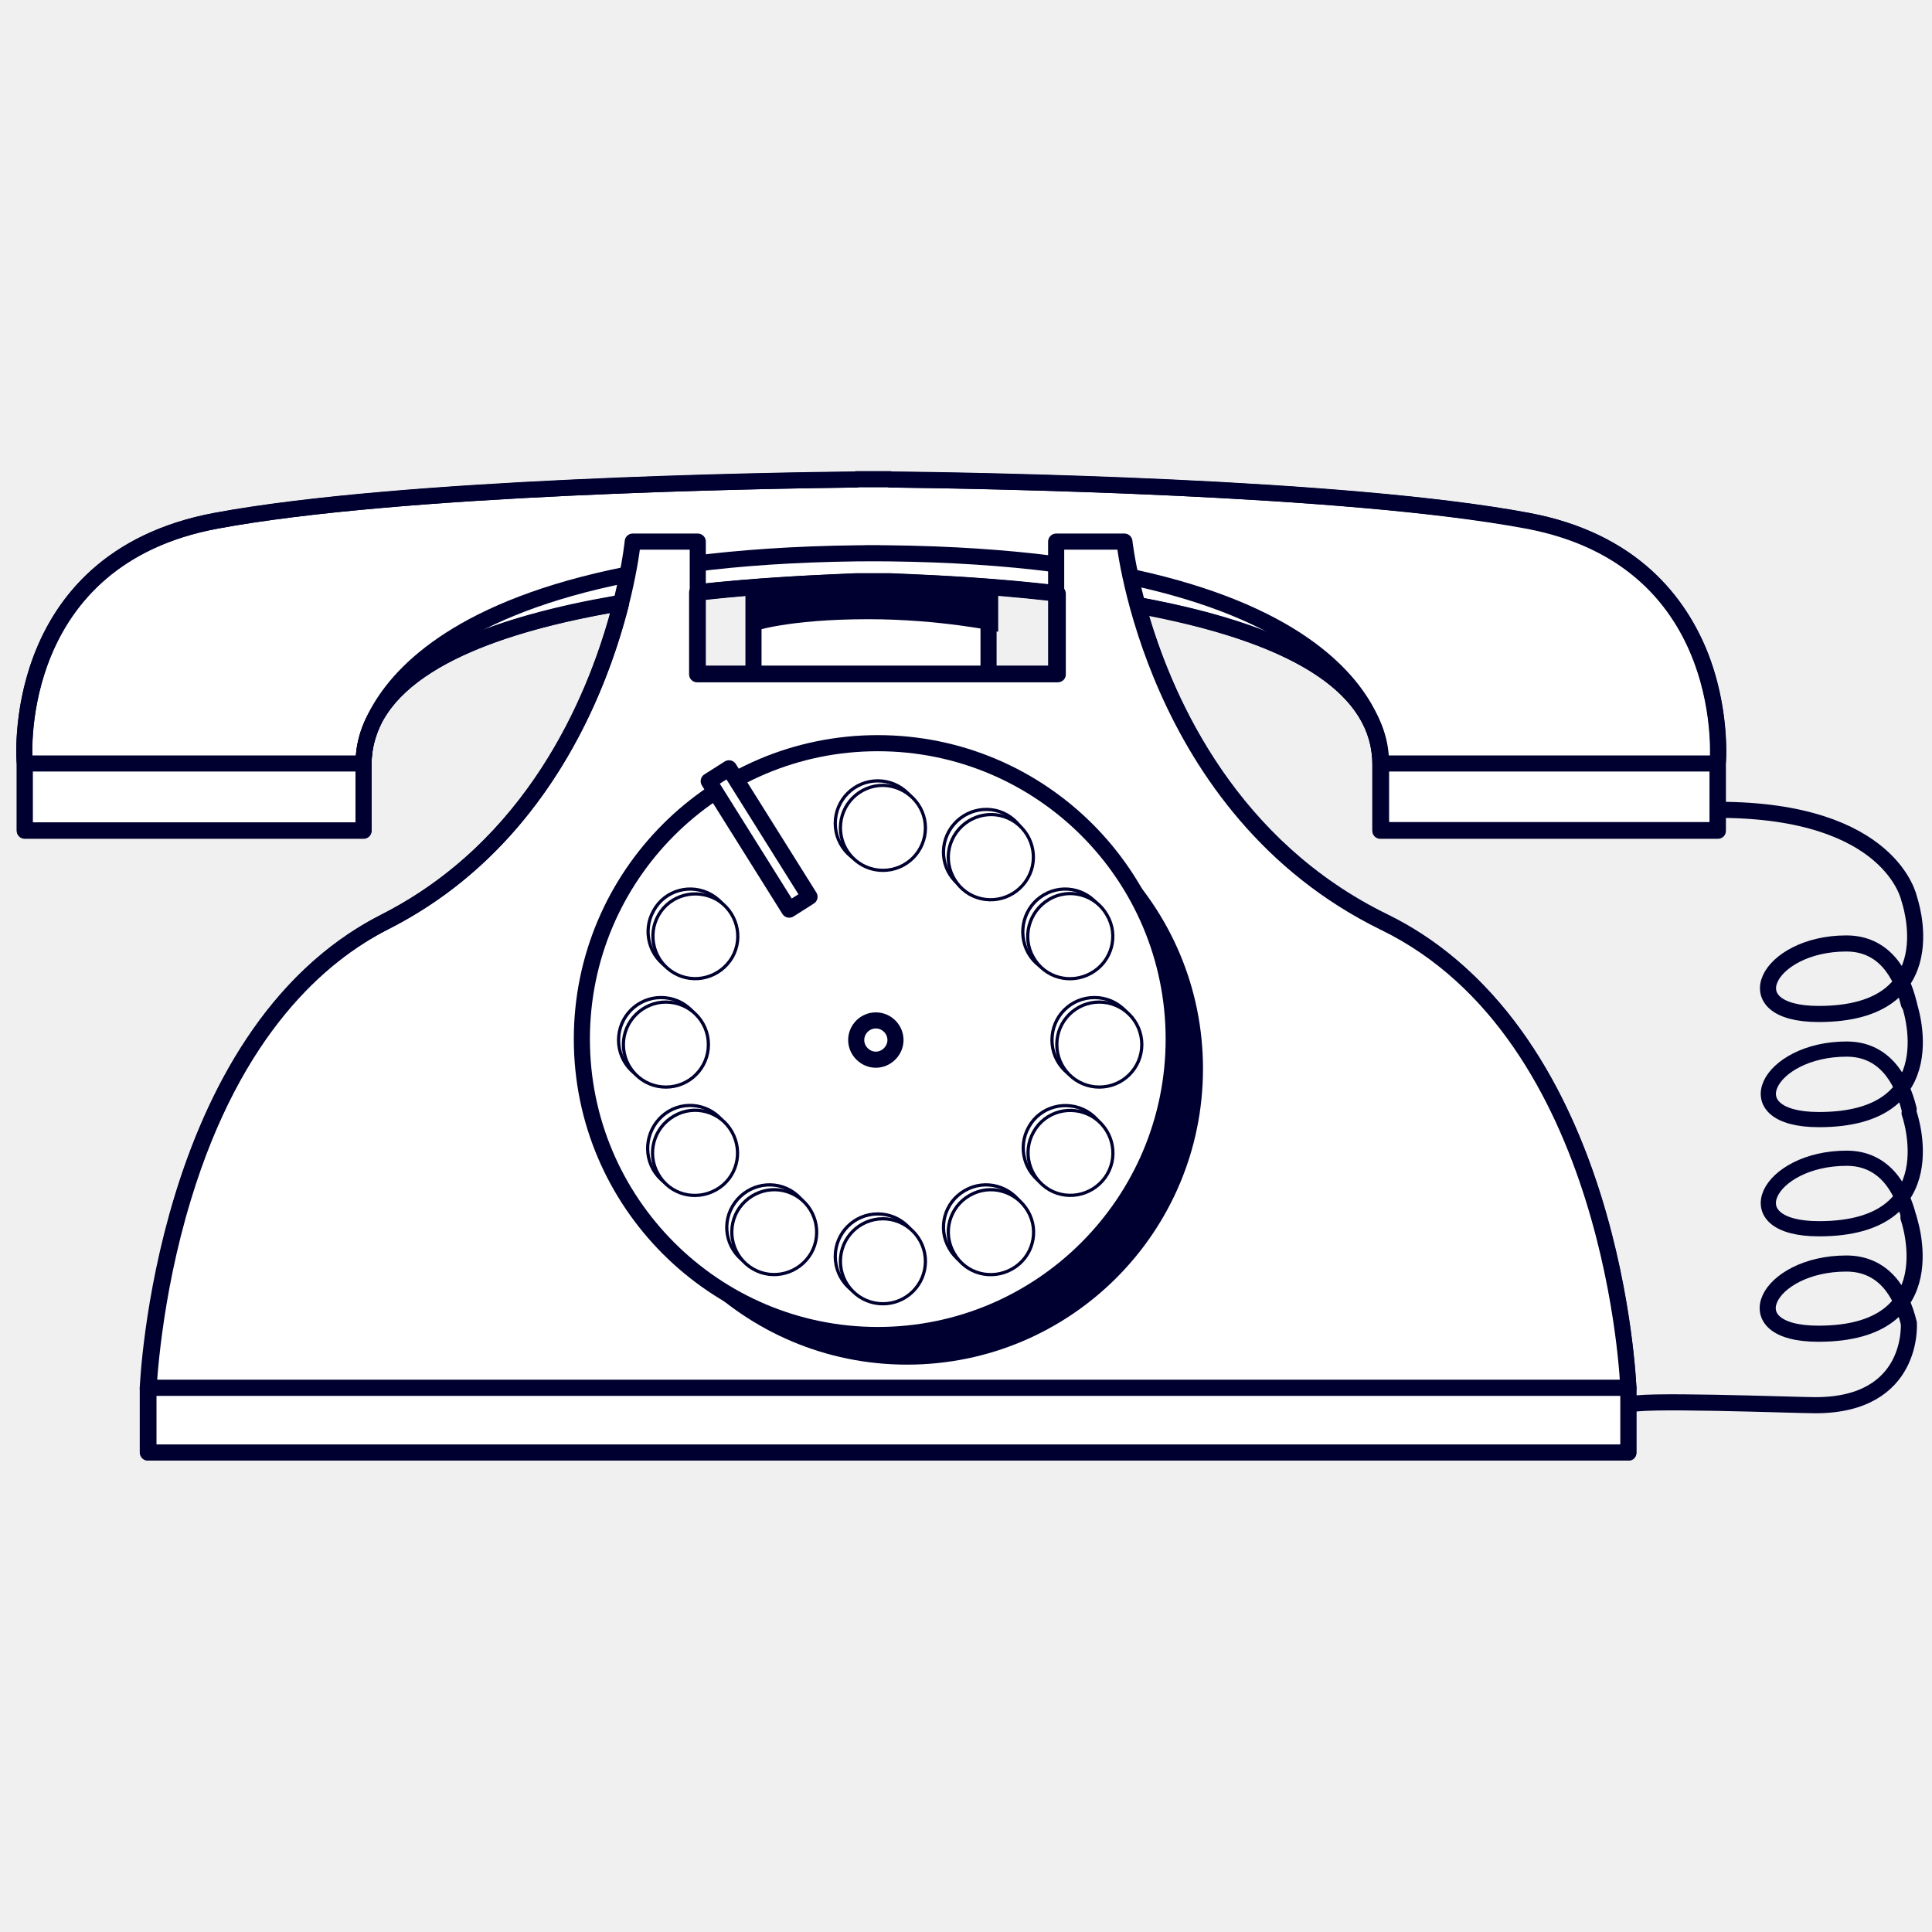
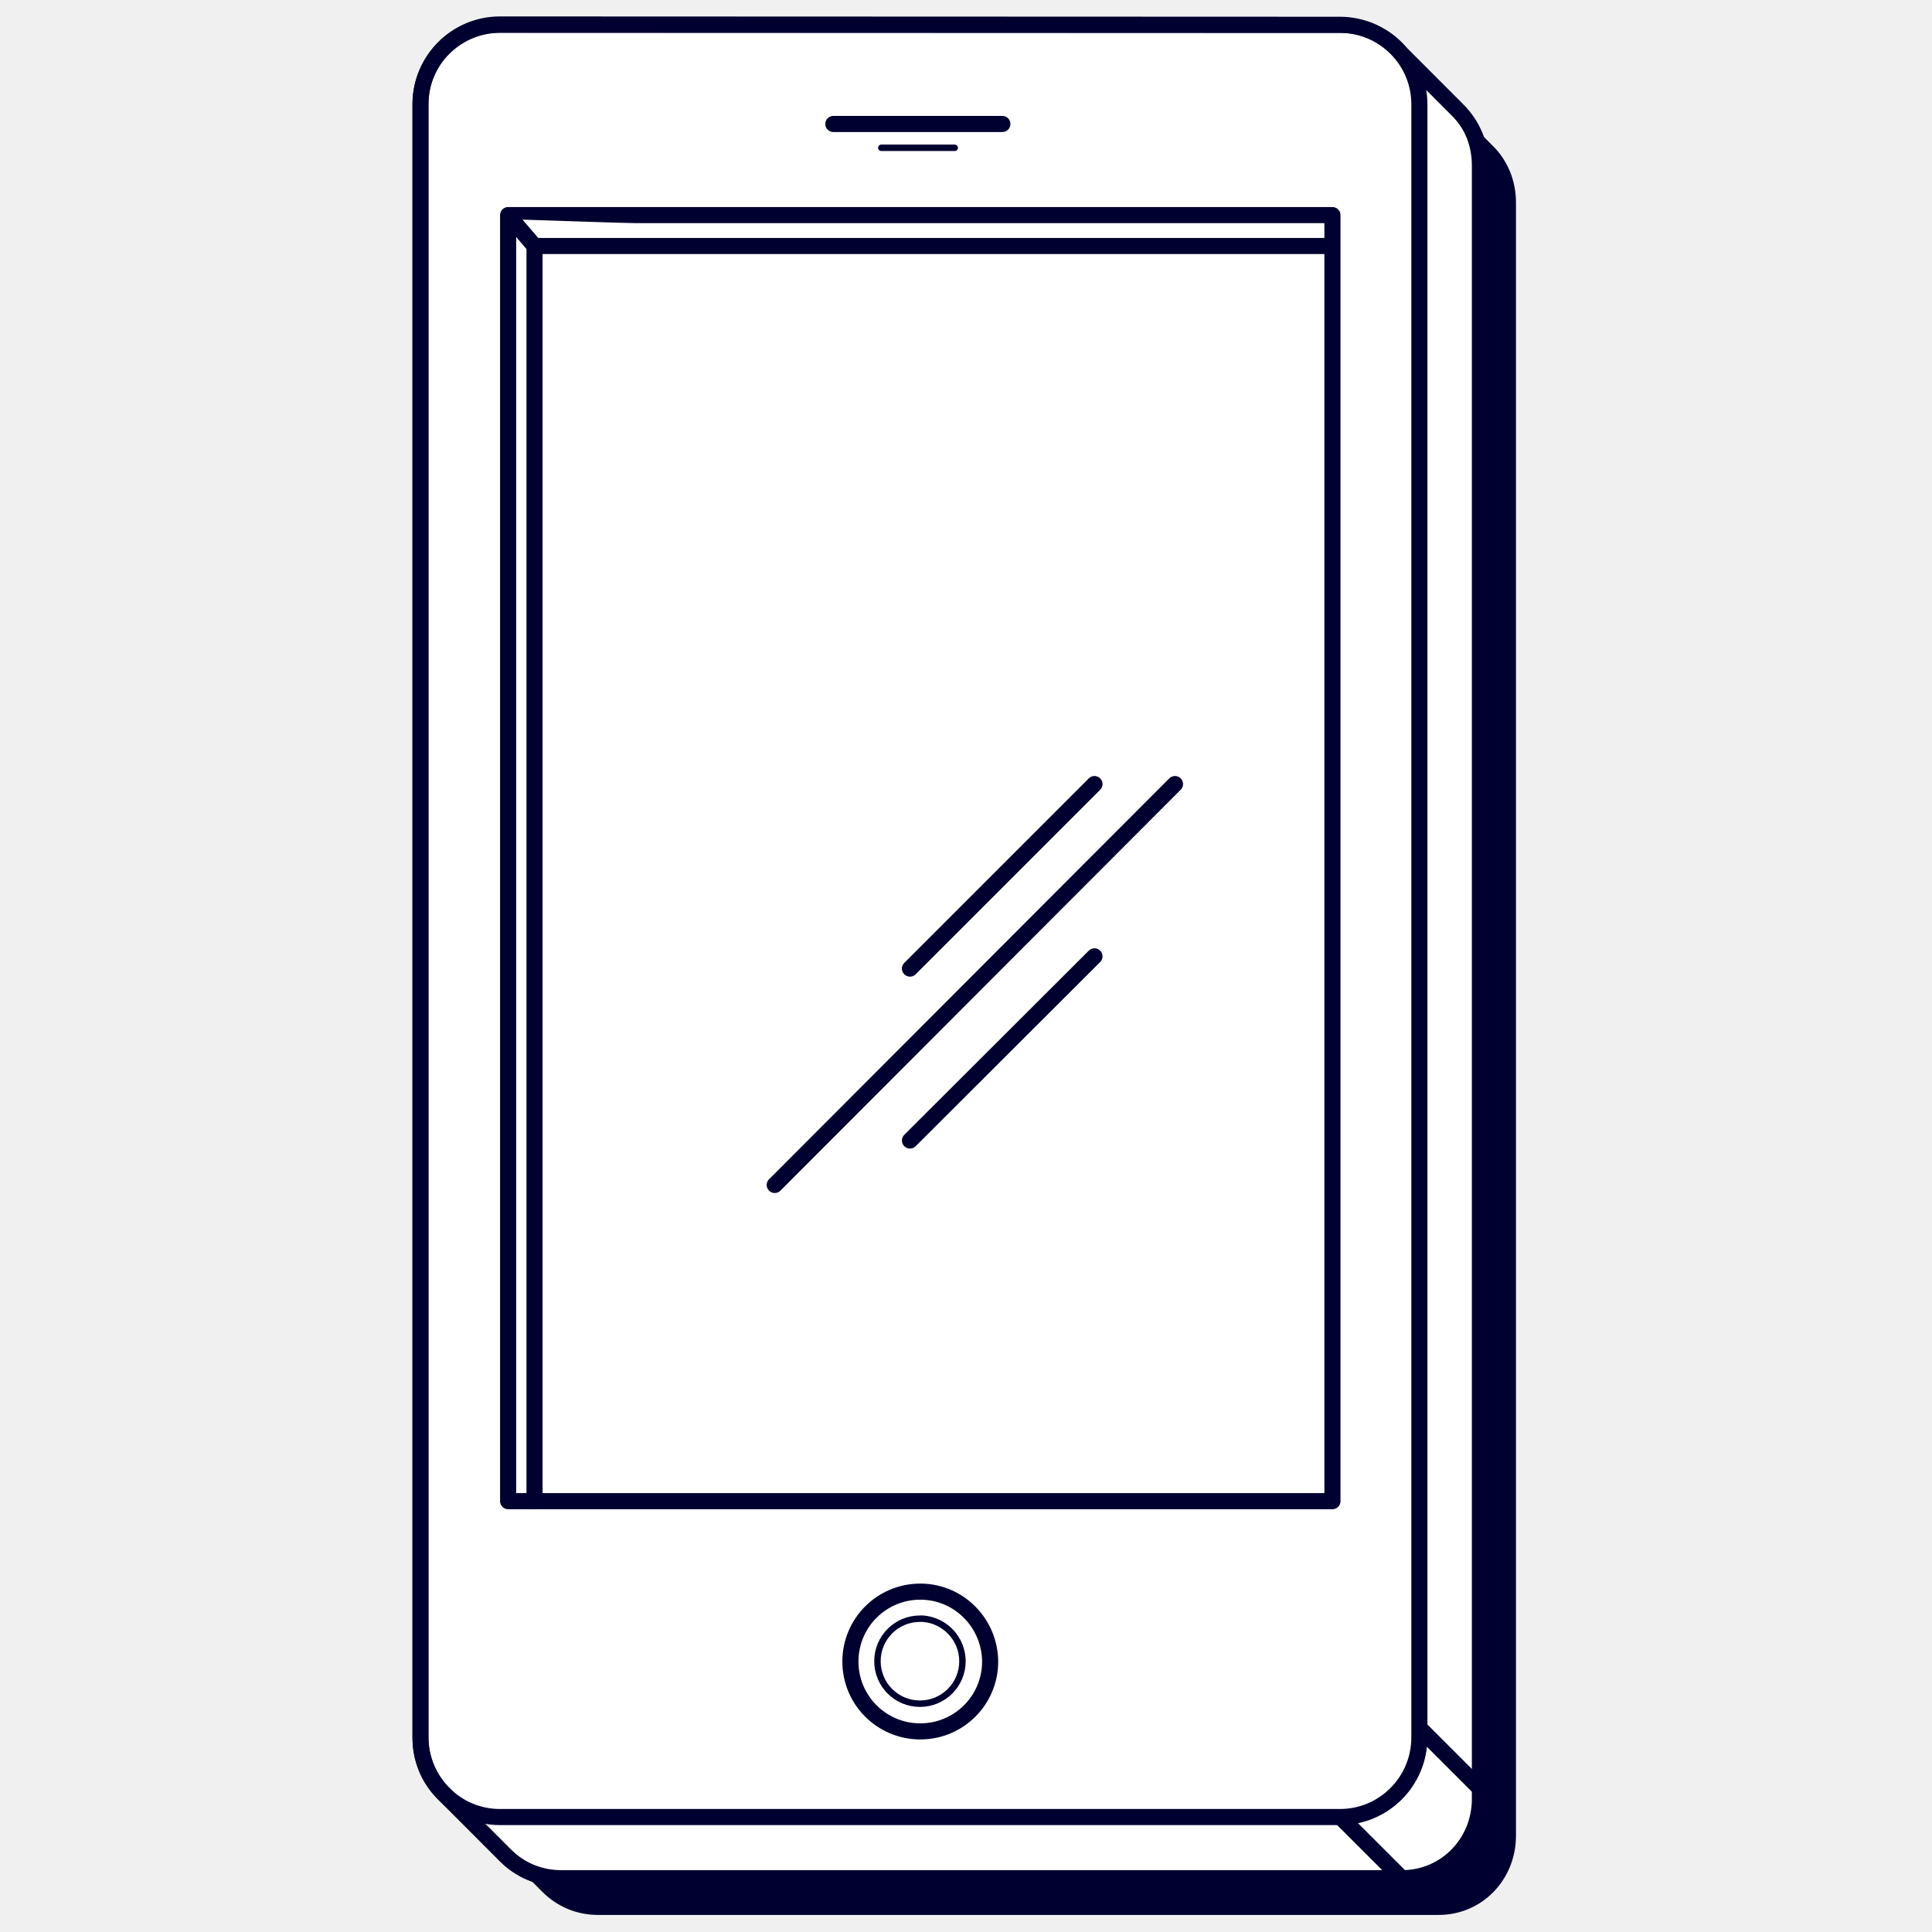
- <svg xmlns="http://www.w3.org/2000/svg" version="1.1" id="Layer_1" x="0px" y="0px" viewBox="-252.5 -285 600 600" enable-background="new -252.5 -285 600 600" xml:space="preserve">
-   <g id="illustration">
-     <path fill="#FFFFFF" stroke="#000030" stroke-width="5" stroke-linecap="round" stroke-linejoin="round" stroke-miterlimit="10" d="   M-18.5-123.5v61h73v-61H-18.5z" />
-     <path fill="#000030" d="M57.5-88.8c0,0-18-3.9-40.3-3.9c-25.5,0-36.1,3.9-36.1,3.9v-24.1h76.4V-88.8z" />
-     <g>
+ <svg xmlns="http://www.w3.org/2000/svg" version="1.1" id="Layer_1" x="0px" y="0px" viewBox="0 0 600 600" style="enable-background:new 0 0 600 600;" xml:space="preserve">
+   <g>
+     <rect style="fill:none;" width="600" height="600" />
+     <g id="shadow">
+       <path style="fill:#000030;" d="M470.8,570.1V62.9c0-6.8-2.6-13-7-17.4l-17.7-17.8c-4.6-5.3-11.1-8.6-18.6-8.6H166.7    c-13.6,0-23.7,11-23.7,24.6v507.2c0,6.8,2.4,13.1,6.8,17.5l-0.3,0.1l18.9,19c4.5,4.5,10.5,7.2,17.3,7.2h260.9    C460.2,594.8,470.8,583.8,470.8,570.1z" />
+     </g>
+     <g id="illustration">
      <g>
        <g>
-           <path fill="#FFFFFF" stroke="#000030" stroke-width="5" stroke-linecap="round" stroke-linejoin="round" stroke-miterlimit="10" d="      M280.9-47.9c0,9.7,0,20.8,0,20.8H176.2c0,0,0-15.4,0-20.5c0-51.8-122.9-55.6-152.5-56.9H13.6c-30.4,1.4-153.2,5.1-153.2,56.9      c0,5.2,0,20.5,0,20.5h-105.2c0,0,0-11.1,0-20.8c0,1.5-6.2-63.2,59.4-75.4c57.6-10.7,171.8-12.5,199-12.8v-0.1h10.2v0.1      c27,0.3,140.8,2.1,198,12.8C287.1-111.1,280.9-46.4,280.9-47.9z" />
-           <path fill="none" stroke="#000030" stroke-width="5" stroke-linecap="round" stroke-linejoin="round" stroke-miterlimit="10" d="      M-140.5-47.9h-104" />
-           <path fill="none" stroke="#000030" stroke-width="5" stroke-linecap="round" stroke-linejoin="round" stroke-miterlimit="10" d="      M280.6-47.9h-103" />
-           <path fill="none" stroke="#000030" stroke-width="5" stroke-linecap="round" stroke-linejoin="round" stroke-miterlimit="10" d="      M-139.4-50.7c0,0,1.1-62.5,160.1-62.5h-4.5C175.8-113.3,176-51,176-51" />
+           <g>
+             <path style="fill:#FFFFFF;stroke:#000030;stroke-width:5;stroke-linecap:round;stroke-linejoin:round;stroke-miterlimit:10;" d="       M434,15.5l18.7,18.7c4.5,4.5,7.2,10.6,7.2,17.4v507.2c0,13.6-11,24.7-24.7,24.7H174.4c-6.8,0-13-2.8-17.4-7.2l-19-19.1" />
+           </g>
+           <path style="fill:#FFFFFF;stroke:#000030;stroke-width:5;stroke-linecap:round;stroke-linejoin:round;stroke-miterlimit:10;" d="      M416.1,7.7c13.6,0,24.7,11,24.7,24.7v507.2c0,13.6-11,24.7-24.7,24.7H155.3c-13.6,0-24.7-11-24.7-24.7V32.3      c0-13.6,11-24.7,24.7-24.7L416.1,7.7L416.1,7.7z" />
+           <path style="fill:#FFFFFF;stroke:#000030;stroke-width:5;stroke-linecap:round;stroke-linejoin:round;stroke-miterlimit:10;" d="      M413.8,466.2h-256V66.8h256v9.7V466.2z" />
+           <path style="fill:#FFFFFF;stroke:#000030;stroke-width:5;stroke-linecap:round;stroke-linejoin:round;stroke-miterlimit:10;" d="      M286.2,494.3L286.2,494.3c-0.2,0-0.3,0-0.4,0c-12,0-21.7,9.7-21.7,21.7s9.7,21.7,21.7,21.7s21.7-9.7,21.7-21.7      C307.4,504.1,297.9,494.5,286.2,494.3z" />
+           <path style="fill:#FFFFFF;stroke:#000030;stroke-width:5;stroke-linecap:round;stroke-linejoin:round;stroke-miterlimit:10;" d="      M166,466.2V76.5 M158.9,68.1l7.1,8.3h245.2" />
+           <path style="fill:#FFFFFF;stroke:#000030;stroke-width:5;stroke-linecap:round;stroke-linejoin:round;stroke-miterlimit:10;" d="      M432,12.7" />
+           <path style="fill:#FFFFFF;stroke:#000030;stroke-width:2;stroke-linecap:round;stroke-linejoin:round;stroke-miterlimit:10;" d="      M286.6,502.7c-0.3,0-0.6,0-0.9,0c-7.3,0-13.2,5.9-13.2,13.2c0,7.3,5.9,13.2,13.2,13.2c7.3,0,13.2-5.9,13.2-13.2      C298.9,509,293.5,503.2,286.6,502.7z" />
+           <path style="fill:#FFFFFF;stroke:#000030;stroke-width:5;stroke-linecap:round;stroke-linejoin:round;stroke-miterlimit:10;" d="      M364.9,243.5L240.6,368 M339.9,243.5l-57.3,57.3 M339.9,297l-57.3,57.2" />
        </g>
-         <path fill="#FFFFFF" stroke="#000030" stroke-width="5" stroke-linecap="round" stroke-linejoin="round" stroke-miterlimit="10" d="     M253.2,146.1h-459.8c0,0,4.3-109.5,73.4-144.7C-63.9-33.6-56-116.8-56-116.8h20.2v41H75.5v-41h21.2c0,0,8.8,83.1,80.7,118.3     C249.4,36.5,253.2,146.1,253.2,146.1z" />
-         <path fill="#FFFFFF" stroke="#000030" stroke-width="5" stroke-linecap="round" stroke-linejoin="round" stroke-miterlimit="10" d="     M253.2,166.1h-459.8V146h459.8V166.1z" />
      </g>
+       <path style="fill:none;stroke:#000030;stroke-width:5;stroke-linecap:round;stroke-linejoin:round;stroke-miterlimit:10;" d="    M258.8,38.5h52.5" />
+       <path style="fill:none;stroke:#000030;stroke-width:2;stroke-linecap:round;stroke-linejoin:round;stroke-miterlimit:10;" d="    M273.7,45.9h22.8" />
+       <path style="fill:none;stroke:#000030;stroke-width:5;stroke-linecap:round;stroke-linejoin:round;stroke-miterlimit:10;" d="    M441.3,537.1l19,19" />
+       <path style="fill:none;stroke:#000030;stroke-width:5;stroke-linecap:round;stroke-linejoin:round;stroke-miterlimit:10;" d="    M416.7,564.7l19,19" />
+     </g>
+     <g id="outline">
      <g>
-         <path fill="none" stroke="#000030" stroke-width="4.718" stroke-linecap="round" stroke-linejoin="round" stroke-miterlimit="10" d="     M340.4,26.8c0,0,12.8,35.9-28,35.9c-27,0-16-21.9,8.6-21.9c11.4,0,17,8.9,19.4,18.7" />
-         <path fill="none" stroke="#000030" stroke-width="5" stroke-linecap="round" stroke-linejoin="round" stroke-miterlimit="10" d="     M281.1-33.5c53.9,0,59.3,27.6,59.3,27.6s12.7,35.8-28.1,35.8c-27,0-16-21.9,8.6-21.9c11.4,0,17,8.9,19.4,18.7" />
-         <path fill="none" stroke="#000030" stroke-width="5" stroke-linecap="round" stroke-linejoin="round" stroke-miterlimit="10" d="     M340.2,93.2c0,0,12.8,36-28,36c-27,0-16-21.8,8.7-21.8c11.4,0,17,8.7,19.4,18.5c0,0,1.9,25.5-29,25.5c-6.5,0-57.6-2-57.6,0" />
-         <path fill="none" stroke="#000030" stroke-width="4.718" stroke-linecap="round" stroke-linejoin="round" stroke-miterlimit="10" d="     M340.4,60.7c0,0,12.8,35.9-28,35.9c-27,0-16-21.9,8.6-21.9c11.4,0,17,8.9,19.4,18.7" />
+         <path style="fill:#000030;" d="M435.3,585.9H174.4c-7.2,0-14.1-2.8-19.1-7.9l-19.1-19c-0.2-0.2-0.3-0.3-0.5-0.5     c-5-5.1-7.6-11.8-7.6-18.8V32.4c0-14.9,12.3-27,27.2-27h261c7.9,0,15.4,3.4,20.5,9.4l17.5,17.7c5.2,5.2,7.7,11.9,7.7,19.1v507.2     C461.9,573.7,450.2,585.9,435.3,585.9z M140.1,555.8l18.6,18.6c4.2,4.2,9.7,6.4,15.7,6.4h261c12.2,0,21.7-9.9,21.7-22.1V51.4     c0-5.9-2.1-11.5-6.2-15.7L433.1,18c0,0,0-0.1-0.1-0.1c-4.3-5-10.3-7.7-16.7-7.7h-261c-12.2,0-22.3,9.9-22.3,22.1v507.2     c0,5.9,2.4,11.6,6.6,15.8C139.8,555.4,140,555.6,140.1,555.8z" />
      </g>
    </g>
  </g>
-   <g id="shadow">
-     <circle fill="#000030" cx="29.2" cy="46.9" r="91.9" />
-   </g>
-   <g id="illustration_2">
-     <g>
-       <path fill="#FFFFFF" stroke="#000030" stroke-width="5" stroke-linecap="round" stroke-linejoin="round" stroke-miterlimit="10" d="    M20.1-54.2C70.9-54.2,112-13,112,37.7s-41.2,91.9-91.9,91.9s-91.9-41.2-91.9-91.9S-30.7-54.2,20.1-54.2z" />
-       <path fill="#FFFFFF" stroke="#000030" stroke-linecap="round" stroke-linejoin="round" stroke-miterlimit="10" d="M33.3-29.3    c0,7.3-5.9,13.2-13.2,13.2c-7.3,0-13.2-5.9-13.2-13.2s5.9-13.2,13.2-13.2C27.4-42.5,33.3-36.6,33.3-29.3z M33.3,105.2    c0,7.3-5.9,13.2-13.2,13.2c-7.3,0-13.2-5.9-13.2-13.2c0-7.3,5.9-13.2,13.2-13.2C27.4,92,33.3,97.9,33.3,105.2z" />
-       <path fill="#FFFFFF" stroke="#000030" stroke-linecap="round" stroke-linejoin="round" stroke-miterlimit="10" d="M65.2,89.6    c3.7,6.3,1.5,14.4-4.9,18c-6.3,3.7-14.4,1.5-18-4.9c-3.7-6.3-1.5-14.4,4.9-18C53.5,81.1,61.5,83.3,65.2,89.6z" />
-       <path fill="#FFFFFF" stroke="#000030" stroke-linecap="round" stroke-linejoin="round" stroke-miterlimit="10" d="M-31.5-7.1    c6.3,3.7,8.5,11.7,4.9,18c-3.7,6.3-11.7,8.5-18,4.9s-8.5-11.7-4.9-18C-46-8.6-37.9-10.8-31.5-7.1z M85,60.1    c6.3,3.7,8.5,11.7,4.9,18c-3.7,6.3-11.7,8.5-18,4.9c-6.3-3.7-8.5-11.7-4.9-18C70.5,58.6,78.7,56.5,85,60.1z" />
-       <path fill="#FFFFFF" stroke="#000030" stroke-linecap="round" stroke-linejoin="round" stroke-miterlimit="10" d="M-47.2,24.8    c7.3,0,13.2,5.9,13.2,13.2s-5.9,13.2-13.2,13.2c-7.3,0-13.2-5.9-13.2-13.2S-54.5,24.8-47.2,24.8z M87.4,24.8    c7.3,0,13.2,5.9,13.2,13.2s-5.9,13.2-13.2,13.2c-7.3,0-13.2-5.9-13.2-13.2S80,24.8,87.4,24.8z" />
-       <path fill="#FFFFFF" stroke="#000030" stroke-linecap="round" stroke-linejoin="round" stroke-miterlimit="10" d="M-44.8,60.1    c6.3-3.7,14.4-1.5,18,4.9s1.5,14.4-4.9,18c-6.3,3.7-14.4,1.5-18-4.9C-53.2,71.8-51,63.8-44.8,60.1z M71.7-7.1    c6.3-3.7,14.4-1.5,18,4.9s1.5,14.4-4.9,18s-14.4,1.5-18-4.9C63.3,4.5,65.5-3.5,71.7-7.1z" />
-       <path fill="#FFFFFF" stroke="#000030" stroke-linecap="round" stroke-linejoin="round" stroke-miterlimit="10" d="M-25,89.6    c3.7-6.3,11.7-8.5,18-4.9c6.3,3.7,8.5,11.7,4.9,18c-3.7,6.3-11.7,8.5-18,4.9C-26.5,104-28.7,95.9-25,89.6z M42.3-27    c3.7-6.3,11.7-8.5,18-4.9c6.3,3.7,8.5,11.7,4.9,18c-3.7,6.3-11.7,8.5-18,4.9C40.8-12.5,38.6-20.6,42.3-27z" />
-       <path fill="#FFFFFF" stroke="#000030" stroke-linecap="round" stroke-linejoin="round" stroke-miterlimit="10" d="M34.9-27.9    c0,7.3-5.9,13.2-13.2,13.2c-7.3,0-13.2-5.9-13.2-13.2c0-7.3,5.9-13.2,13.2-13.2C28.9-41,34.9-35.1,34.9-27.9z M34.9,106.7    c0,7.3-5.9,13.2-13.2,13.2c-7.3,0-13.2-5.9-13.2-13.2c0-7.3,5.9-13.2,13.2-13.2S34.9,99.5,34.9,106.7z" />
-       <path fill="#FFFFFF" stroke="#000030" stroke-linecap="round" stroke-linejoin="round" stroke-miterlimit="10" d="M66.7,91.1    c3.7,6.3,1.5,14.4-4.9,18s-14.4,1.5-18-4.9c-3.7-6.3-1.5-14.4,4.9-18C55,82.6,63,84.8,66.7,91.1z" />
-       <path fill="#FFFFFF" stroke="#000030" stroke-linecap="round" stroke-linejoin="round" stroke-miterlimit="10" d="M-30-5.7    c6.3,3.7,8.5,11.7,4.9,18c-3.7,6.3-11.7,8.5-18,4.9s-8.5-11.7-4.9-18C-44.4-7.1-36.4-9.2-30-5.7z M86.5,61.6    c6.3,3.7,8.5,11.7,4.9,18c-3.7,6.3-11.7,8.5-18,4.9c-6.3-3.7-8.5-11.7-4.9-18C72.1,60.1,80.1,58,86.5,61.6z" />
-       <path fill="#FFFFFF" stroke="#000030" stroke-linecap="round" stroke-linejoin="round" stroke-miterlimit="10" d="M-45.7,26.2    c7.3,0,13.2,5.9,13.2,13.2s-5.9,13.2-13.2,13.2s-13.2-5.9-13.2-13.2S-52.9,26.2-45.7,26.2z M88.9,26.2c7.3,0,13.2,5.9,13.2,13.2    s-5.9,13.2-13.2,13.2c-7.3,0-13.2-5.9-13.2-13.2S81.6,26.2,88.9,26.2z" />
-       <path fill="#FFFFFF" stroke="#000030" stroke-linecap="round" stroke-linejoin="round" stroke-miterlimit="10" d="M-43.2,61.6    c6.3-3.7,14.4-1.5,18,4.9s1.5,14.4-4.9,18s-14.4,1.5-18-4.9C-51.7,73.4-49.6,65.3-43.2,61.6z M73.3-5.7c6.3-3.7,14.4-1.5,18,4.9    c3.7,6.3,1.5,14.4-4.9,18s-14.4,1.5-18-4.9C64.8,6.1,67-2,73.3-5.7z" />
-       <path fill="#FFFFFF" stroke="#000030" stroke-linecap="round" stroke-linejoin="round" stroke-miterlimit="10" d="M-23.5,91.1    c3.7-6.3,11.7-8.5,18-4.9s8.5,11.7,4.9,18c-3.7,6.3-11.7,8.5-18,4.9S-27.1,97.4-23.5,91.1z M43.8-25.4c3.7-6.3,11.7-8.5,18-4.9    c6.3,3.7,8.5,11.7,4.9,18C63-5.9,55-3.7,48.6-7.3C42.3-11,40.1-19.1,43.8-25.4z" />
-     </g>
-     <path fill="#FFFFFF" stroke="#000030" stroke-width="5" stroke-linecap="round" stroke-linejoin="round" stroke-miterlimit="10" d="   M19.5,31.9c3.4,0,6.1,2.8,6.1,6.1s-2.8,6.1-6.1,6.1s-6.1-2.8-6.1-6.1S16.1,31.9,19.5,31.9z" />
-     <path fill="#FFFFFF" stroke="#000030" stroke-width="5" stroke-linecap="round" stroke-linejoin="round" stroke-miterlimit="10" d="   M-1.1-6.5l-6.3,4l-25-39.9l6.3-4L-1.1-6.5z" />
-   </g>
-   <g id="outline">
-     <path fill="#000030" d="M253.3,168.6h-459.7c-1.4,0-2.5-1.1-2.5-2.5v-20c0-0.4,1.2-28.2,10.8-59.9c12.9-42.3,35-72.4,63.9-87.1   C-89-23.8-70.4-68-63-94.6c-49.2,8.8-74.1,24.7-74.1,47.1v20.5c0,1.4-1.1,2.5-2.5,2.5h-105.2c-1.4,0-2.5-1.1-2.5-2.5v-20.6   c0-0.1,0-0.1,0-0.2c-0.1-0.7-5.3-65.5,61.5-77.9c56.2-10.4,165.7-12.4,198.9-12.8c0.2,0,0.4-0.1,0.5-0.1h10.2c0.2,0,0.4,0,0.6,0.1   c33,0.4,142.1,2.4,197.9,12.8c33.7,6.2,48.5,26.5,55.1,42.2c7.6,18.4,6.1,35.6,6.1,35.8v0.1v20.6c0,1.4-1.1,2.5-2.5,2.5H176.2   c-1.4,0-2.5-1.1-2.5-2.5v-20.5c0-21.6-23.3-37.2-69.3-46.2c7.9,26.5,27.5,70,74.1,92.7c30,14.7,52.9,44.8,66.1,87.1   c9.9,31.8,11.1,59.6,11.1,59.8V166C255.8,167.5,254.7,168.6,253.3,168.6z M-203.9,163.7h454.8v-17.5c0-0.2-1.1-27.4-10.9-58.7   c-8.9-28.5-27.2-66.3-63.5-84C125.8-21.3,106-69.7,98.7-96.3c-0.2-0.8,0-1.7,0.6-2.4c0.6-0.6,1.4-0.9,2.3-0.8   c51.3,9.4,77.3,26.9,77.3,51.8v18h99.7V-48c0-0.2,0-0.3,0-0.5c0.2-3,3.4-61.2-57.2-72.5c-55.7-10.2-165.3-12.2-197.6-12.6   c-0.2,0-0.3,0-0.5-0.1h-9.2c-0.2,0-0.3,0.1-0.5,0.1c-32.4,0.4-142.5,2.3-198.6,12.8c-60.7,11.3-57.7,69.5-57.4,72.5   c0,0.2,0,0.3,0,0.5v18.3h100.3v-18c0-25.8,27.6-43.5,82-52.6c0.8-0.1,1.7,0.1,2.3,0.8c0.6,0.6,0.8,1.5,0.6,2.3   C-64-70.2-82.7-21.3-131.9,3.6c-19.3,9.8-45.6,32.3-61.3,84c-9.5,31.1-10.6,58.5-10.7,58.8L-203.9,163.7z M76-73.1H-36   c-1.4,0-2.5-1.1-2.5-2.5V-101c0-1.3,1-2.3,2.2-2.5c19.3-2.1,36.5-2.9,46.8-3.3l3-0.1h0.1h10.2h0.1l2.7,0.1   c10.2,0.4,29.1,1.2,49.7,3.7c1.3,0.1,2.2,1.2,2.2,2.5v25.1C78.5-74.2,77.4-73.1,76-73.1z M-33.5-78.1h107v-20.3   c-19.6-2.2-37.5-3-47.2-3.4l-2.6-0.1H13.7l-2.9,0.1c-9.8,0.4-26,1.1-44.2,3.1L-33.5-78.1L-33.5-78.1z" />
-   </g>
</svg>
